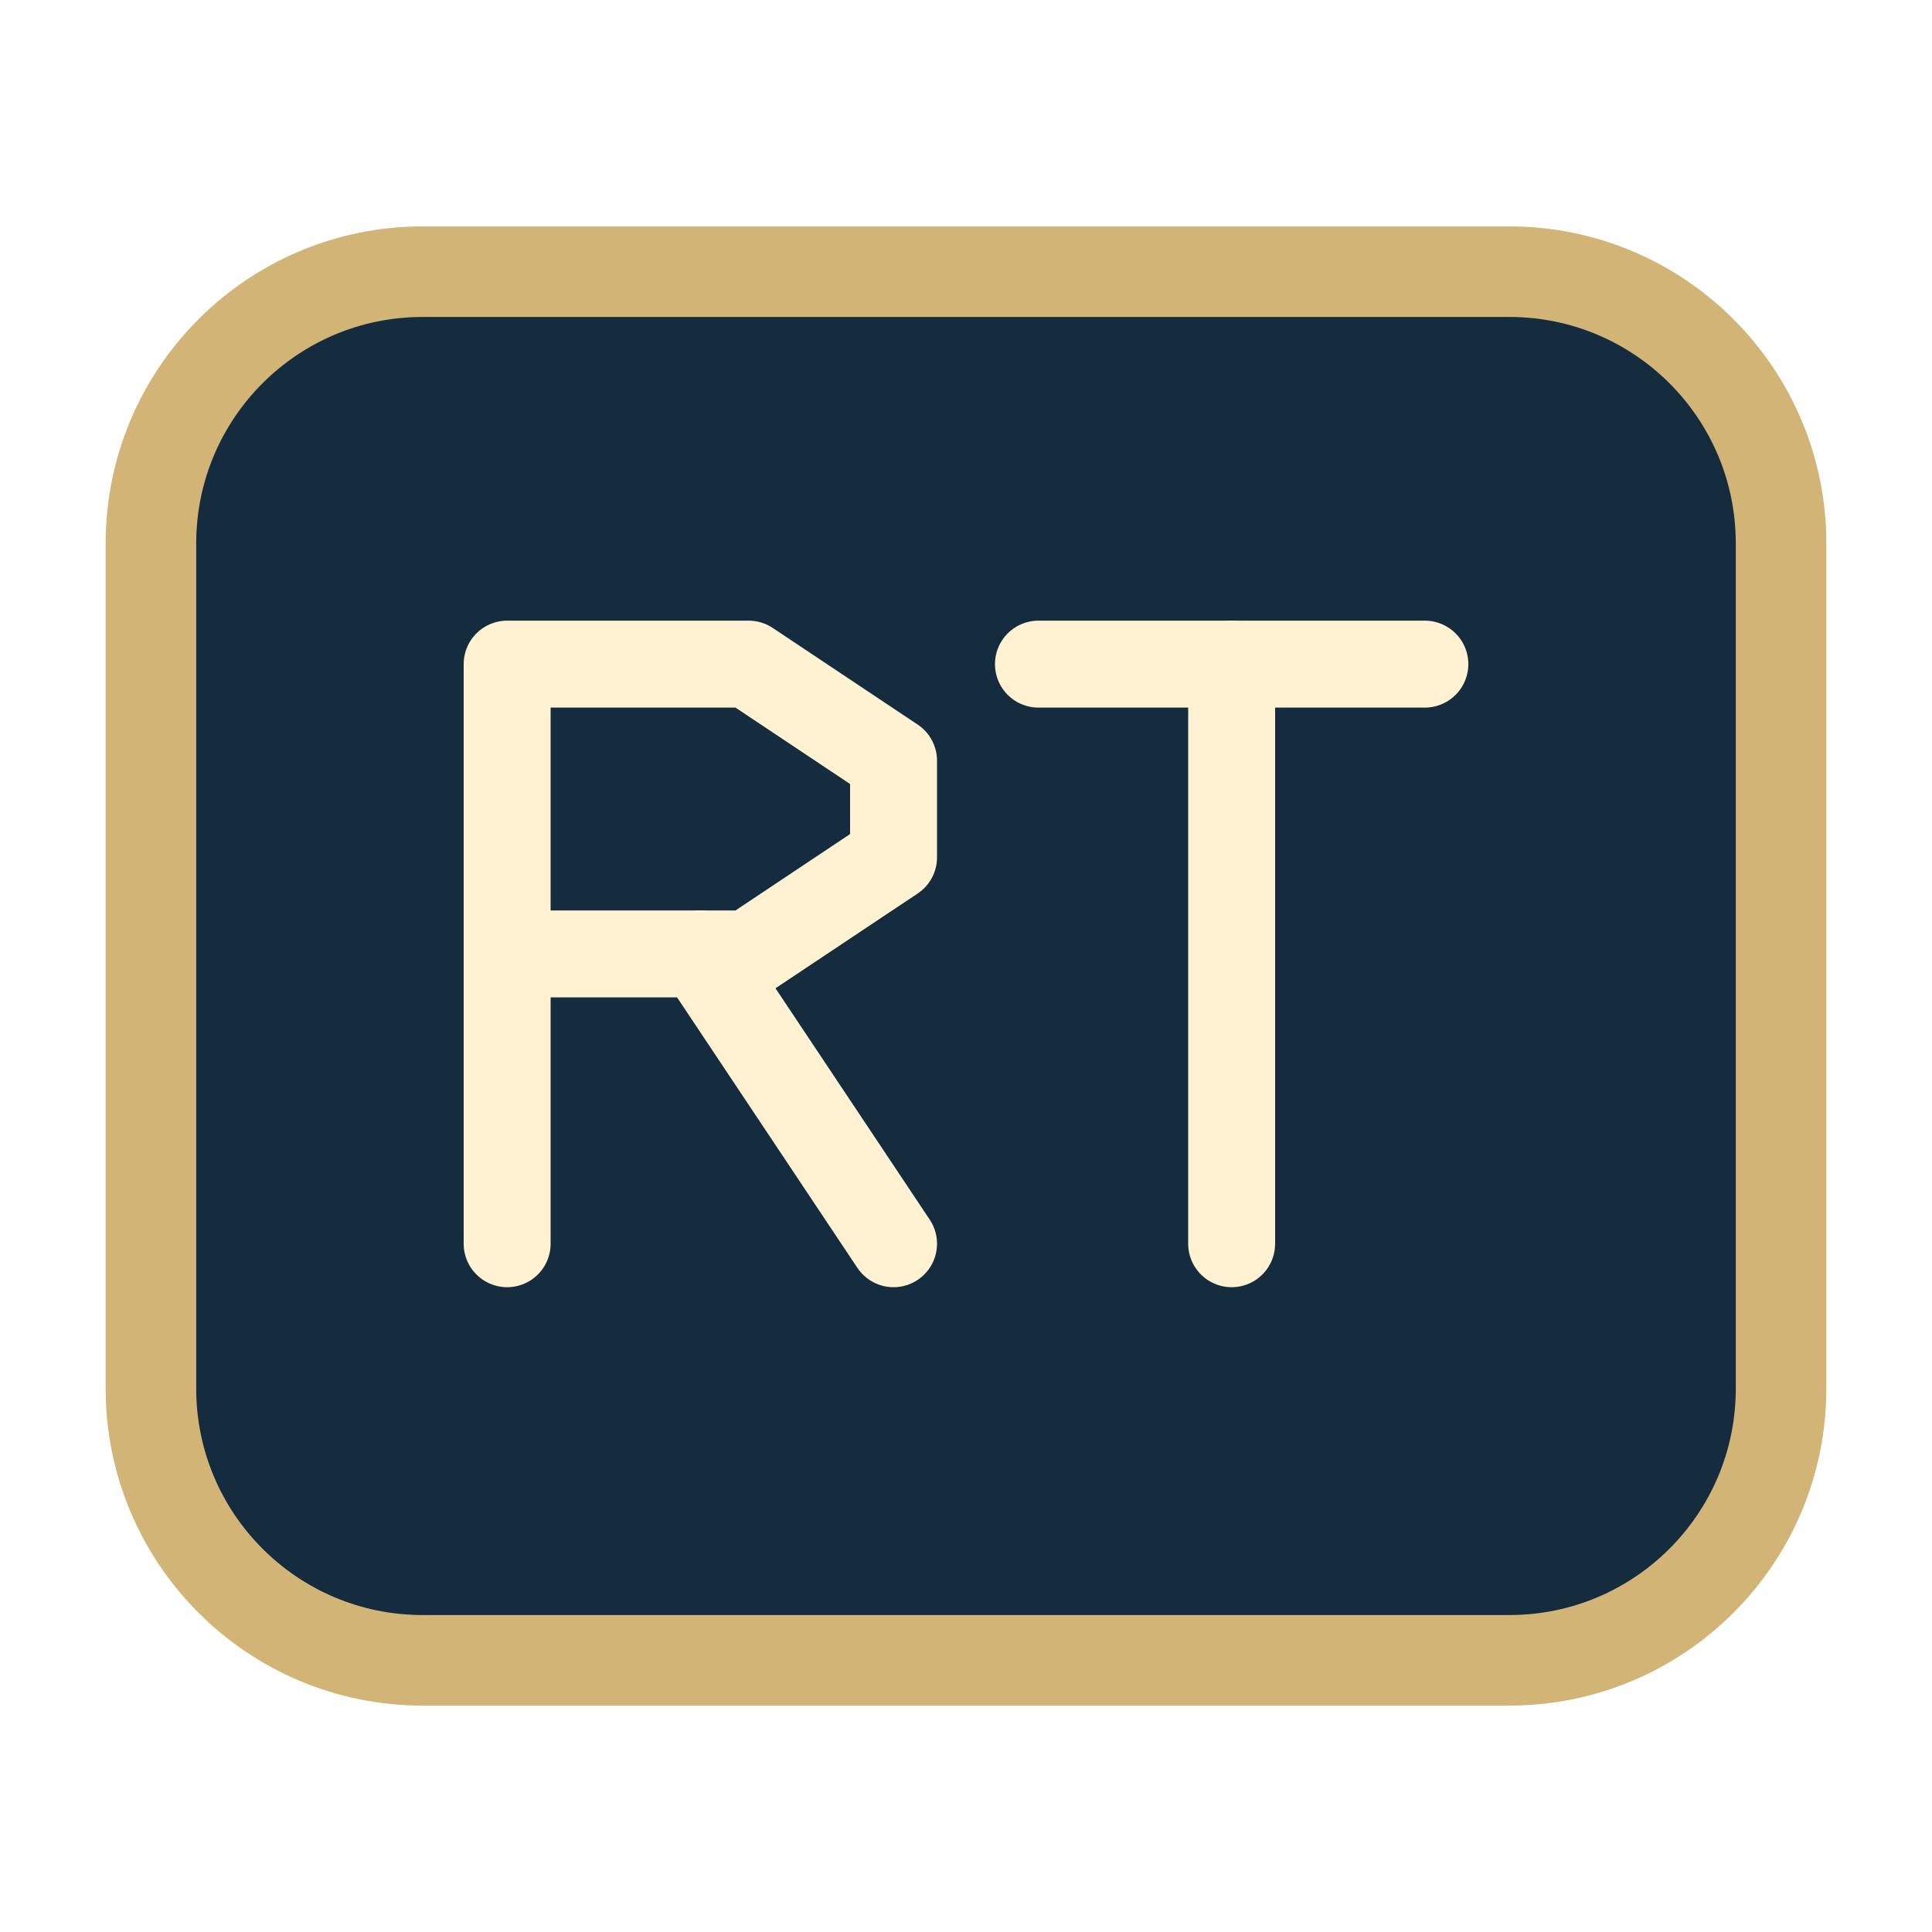
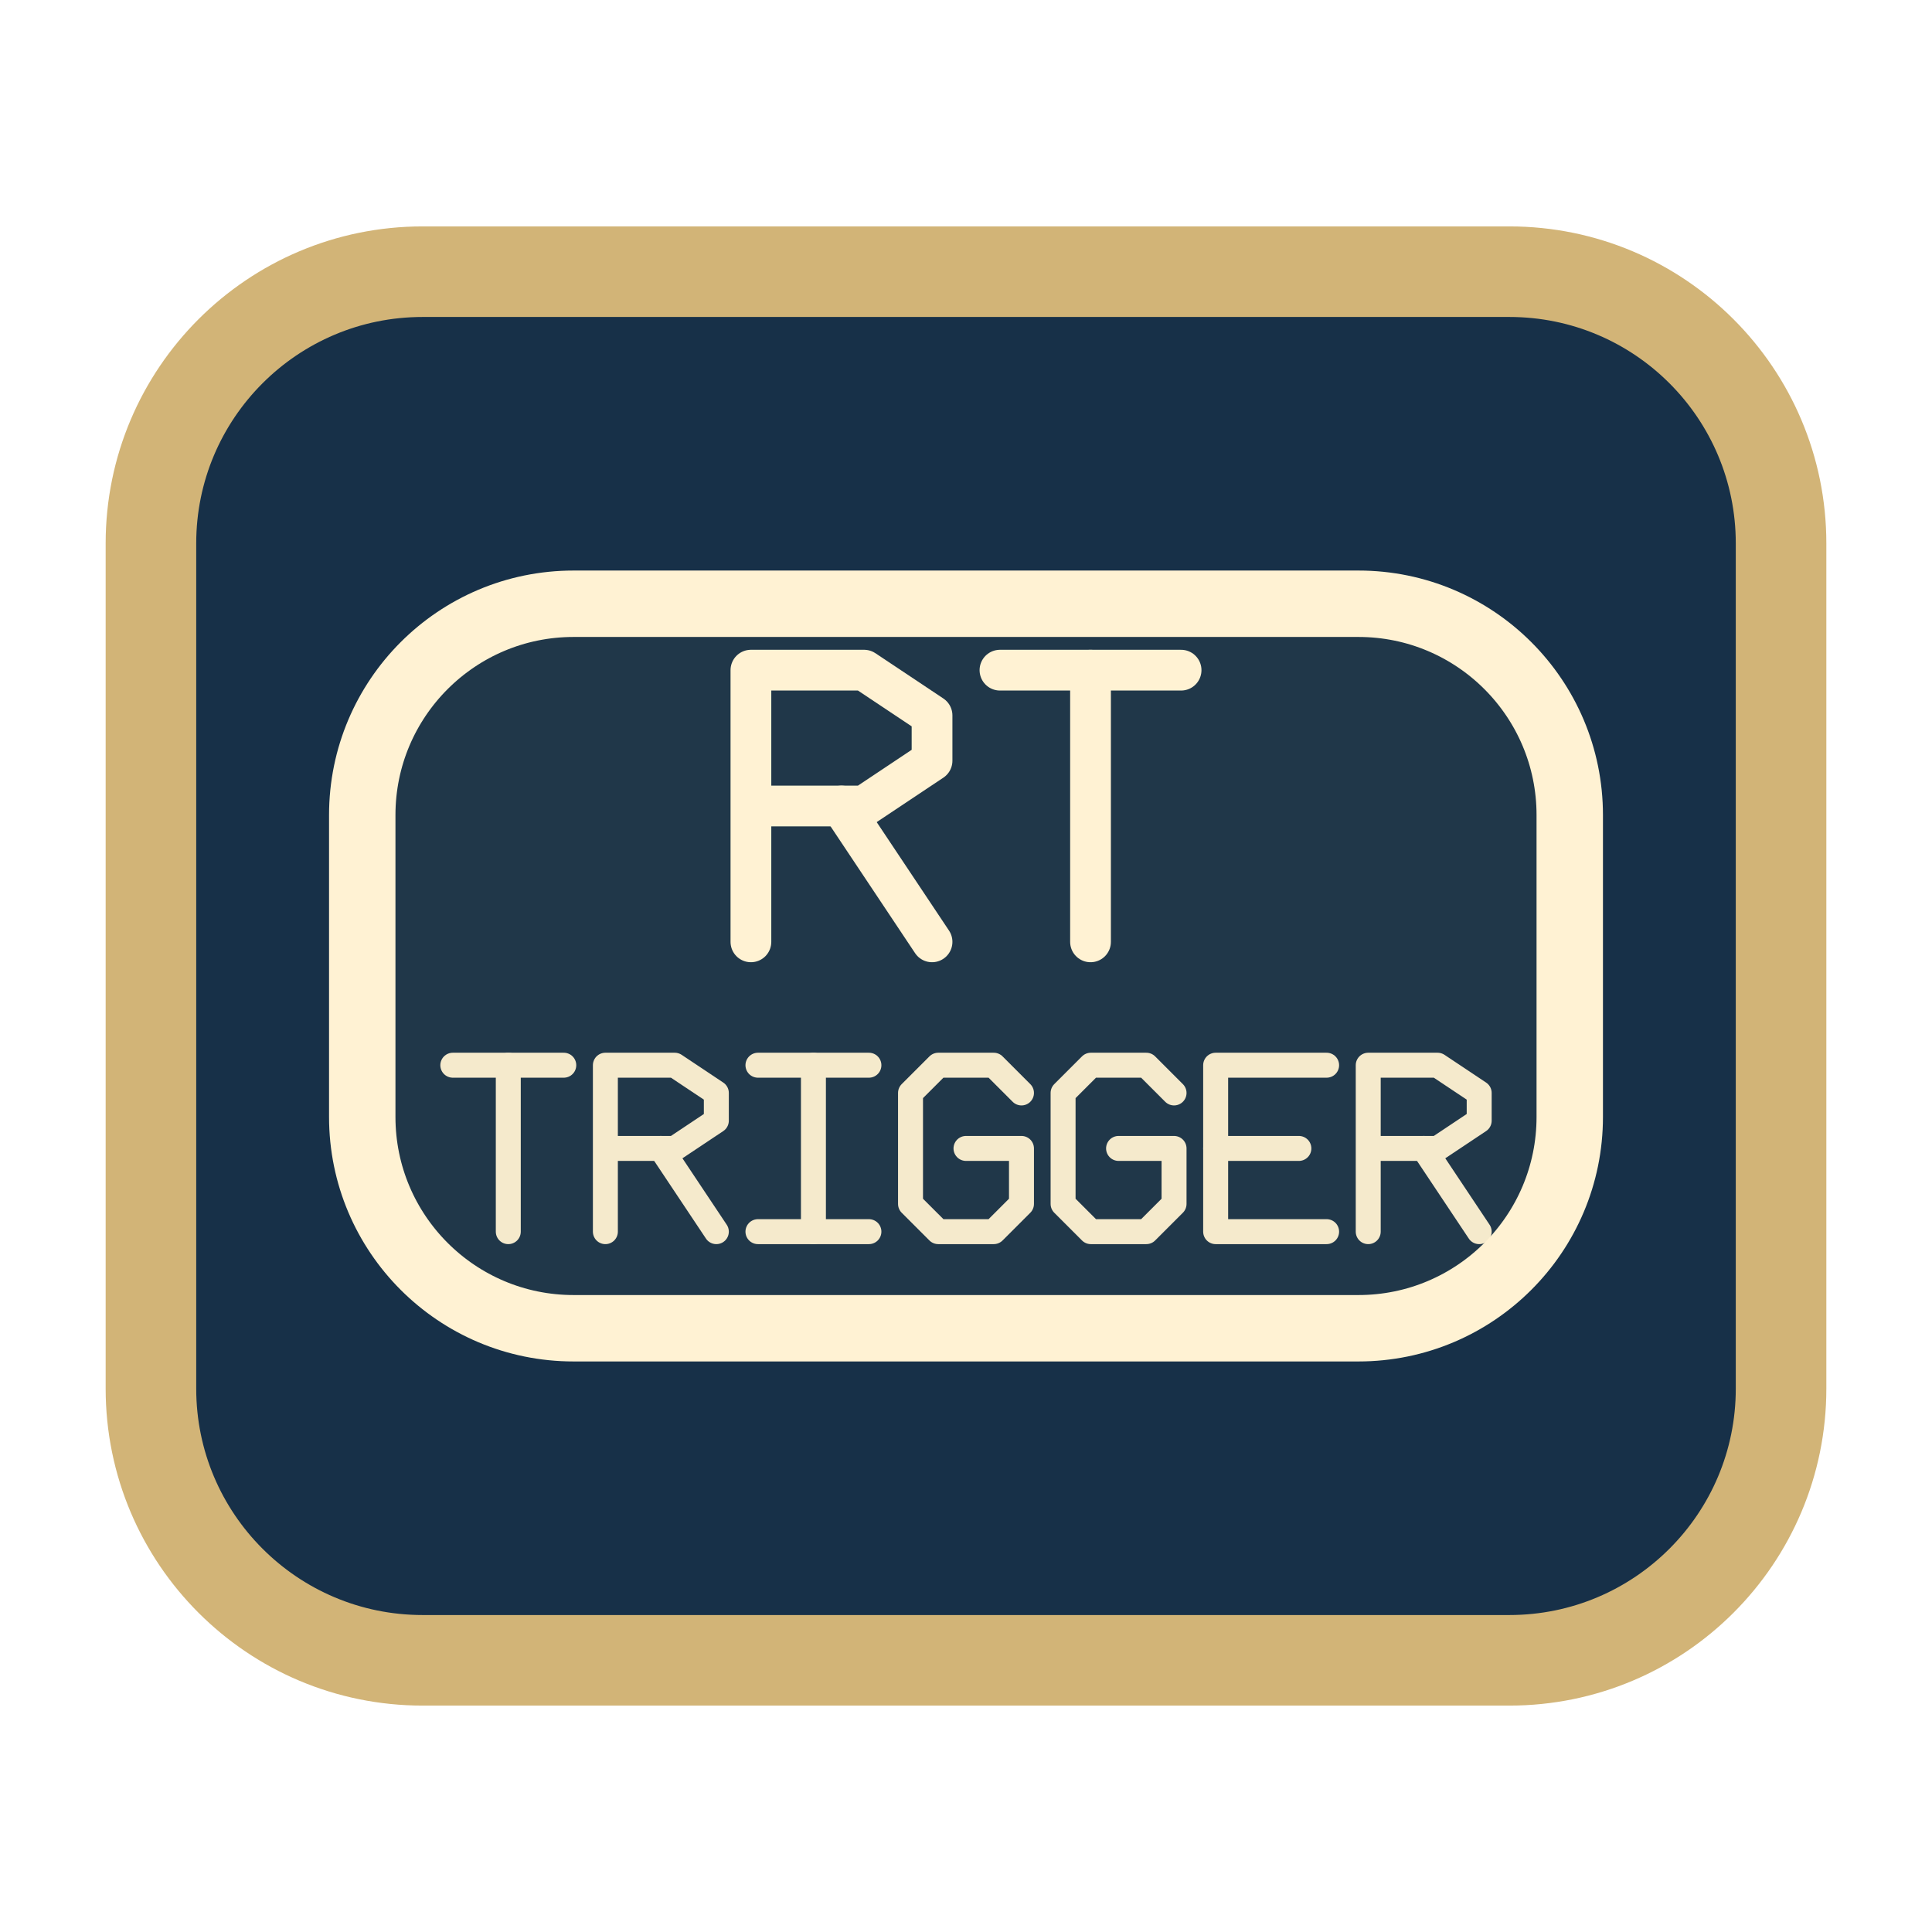
<svg xmlns="http://www.w3.org/2000/svg" viewBox="0 0 64 64" width="64" height="64">
-   <g fill="#152b3e" stroke="#d2b477" stroke-width="3">
-     <rect x="5" y="9" width="54" height="46" rx="9" />
-   </g>
-   <g transform="translate(16.8 22) scale(1.6)" fill="none" stroke="#fff2d3" stroke-width="1.8" stroke-linecap="round" stroke-linejoin="round">
+   <rect x="5" y="9" width="54" height="46" rx="9" fill="#173048" stroke="#d2b477" stroke-width="3" />
+   <rect x="12" y="20" width="40" height="24" rx="7" fill="#203749" stroke="#fff2d3" stroke-width="2.2" />
+   <g transform="translate(24.875 22.2) scale(0.75)" fill="none" stroke="#fff2d3" stroke-width="1.8" stroke-linecap="round" stroke-linejoin="round">
    <polyline transform="translate(0 0)" points="0,12 0,0 5,0 8,2 8,4 5,6 0,6" />
    <polyline transform="translate(0 0)" points="4,6 8,12" />
    <polyline transform="translate(11 0)" points="0,0 8,0" />
    <polyline transform="translate(11 0)" points="4,0 4,12" />
  </g>
+   <g transform="translate(15 35.2865) scale(0.459459)" fill="none" stroke="#fff2d3" stroke-width="1.8" stroke-linecap="round" stroke-linejoin="round" opacity="0.95">
+     <polyline transform="translate(0 0)" points="0,0 8,0" />
+     <polyline transform="translate(0 0)" points="4,0 4,12" />
+     <polyline transform="translate(11 0)" points="0,12 0,0 5,0 8,2 8,4 5,6 0,6" />
+     <polyline transform="translate(11 0)" points="4,6 8,12" />
+     <polyline transform="translate(22 0)" points="0,0 8,0" />
+     <polyline transform="translate(22 0)" points="4,0 4,12" />
+     <polyline transform="translate(22 0)" points="0,12 8,12" />
+     <polyline transform="translate(33 0)" points="8,2 6,0 2,0 0,2 0,10 2,12 6,12 8,10 8,6 4,6" />
+     <polyline transform="translate(44 0)" points="8,2 6,0 2,0 0,2 0,10 2,12 6,12 8,10 8,6 4,6" />
+     <polyline transform="translate(55 0)" points="8,0 0,0 0,12 8,12" />
+     <polyline transform="translate(55 0)" points="0,6 6,6" />
+     <polyline transform="translate(66 0)" points="0,12 0,0 5,0 8,2 8,4 5,6 0,6" />
+     <polyline transform="translate(66 0)" points="4,6 8,12" />
+   </g>
</svg>
